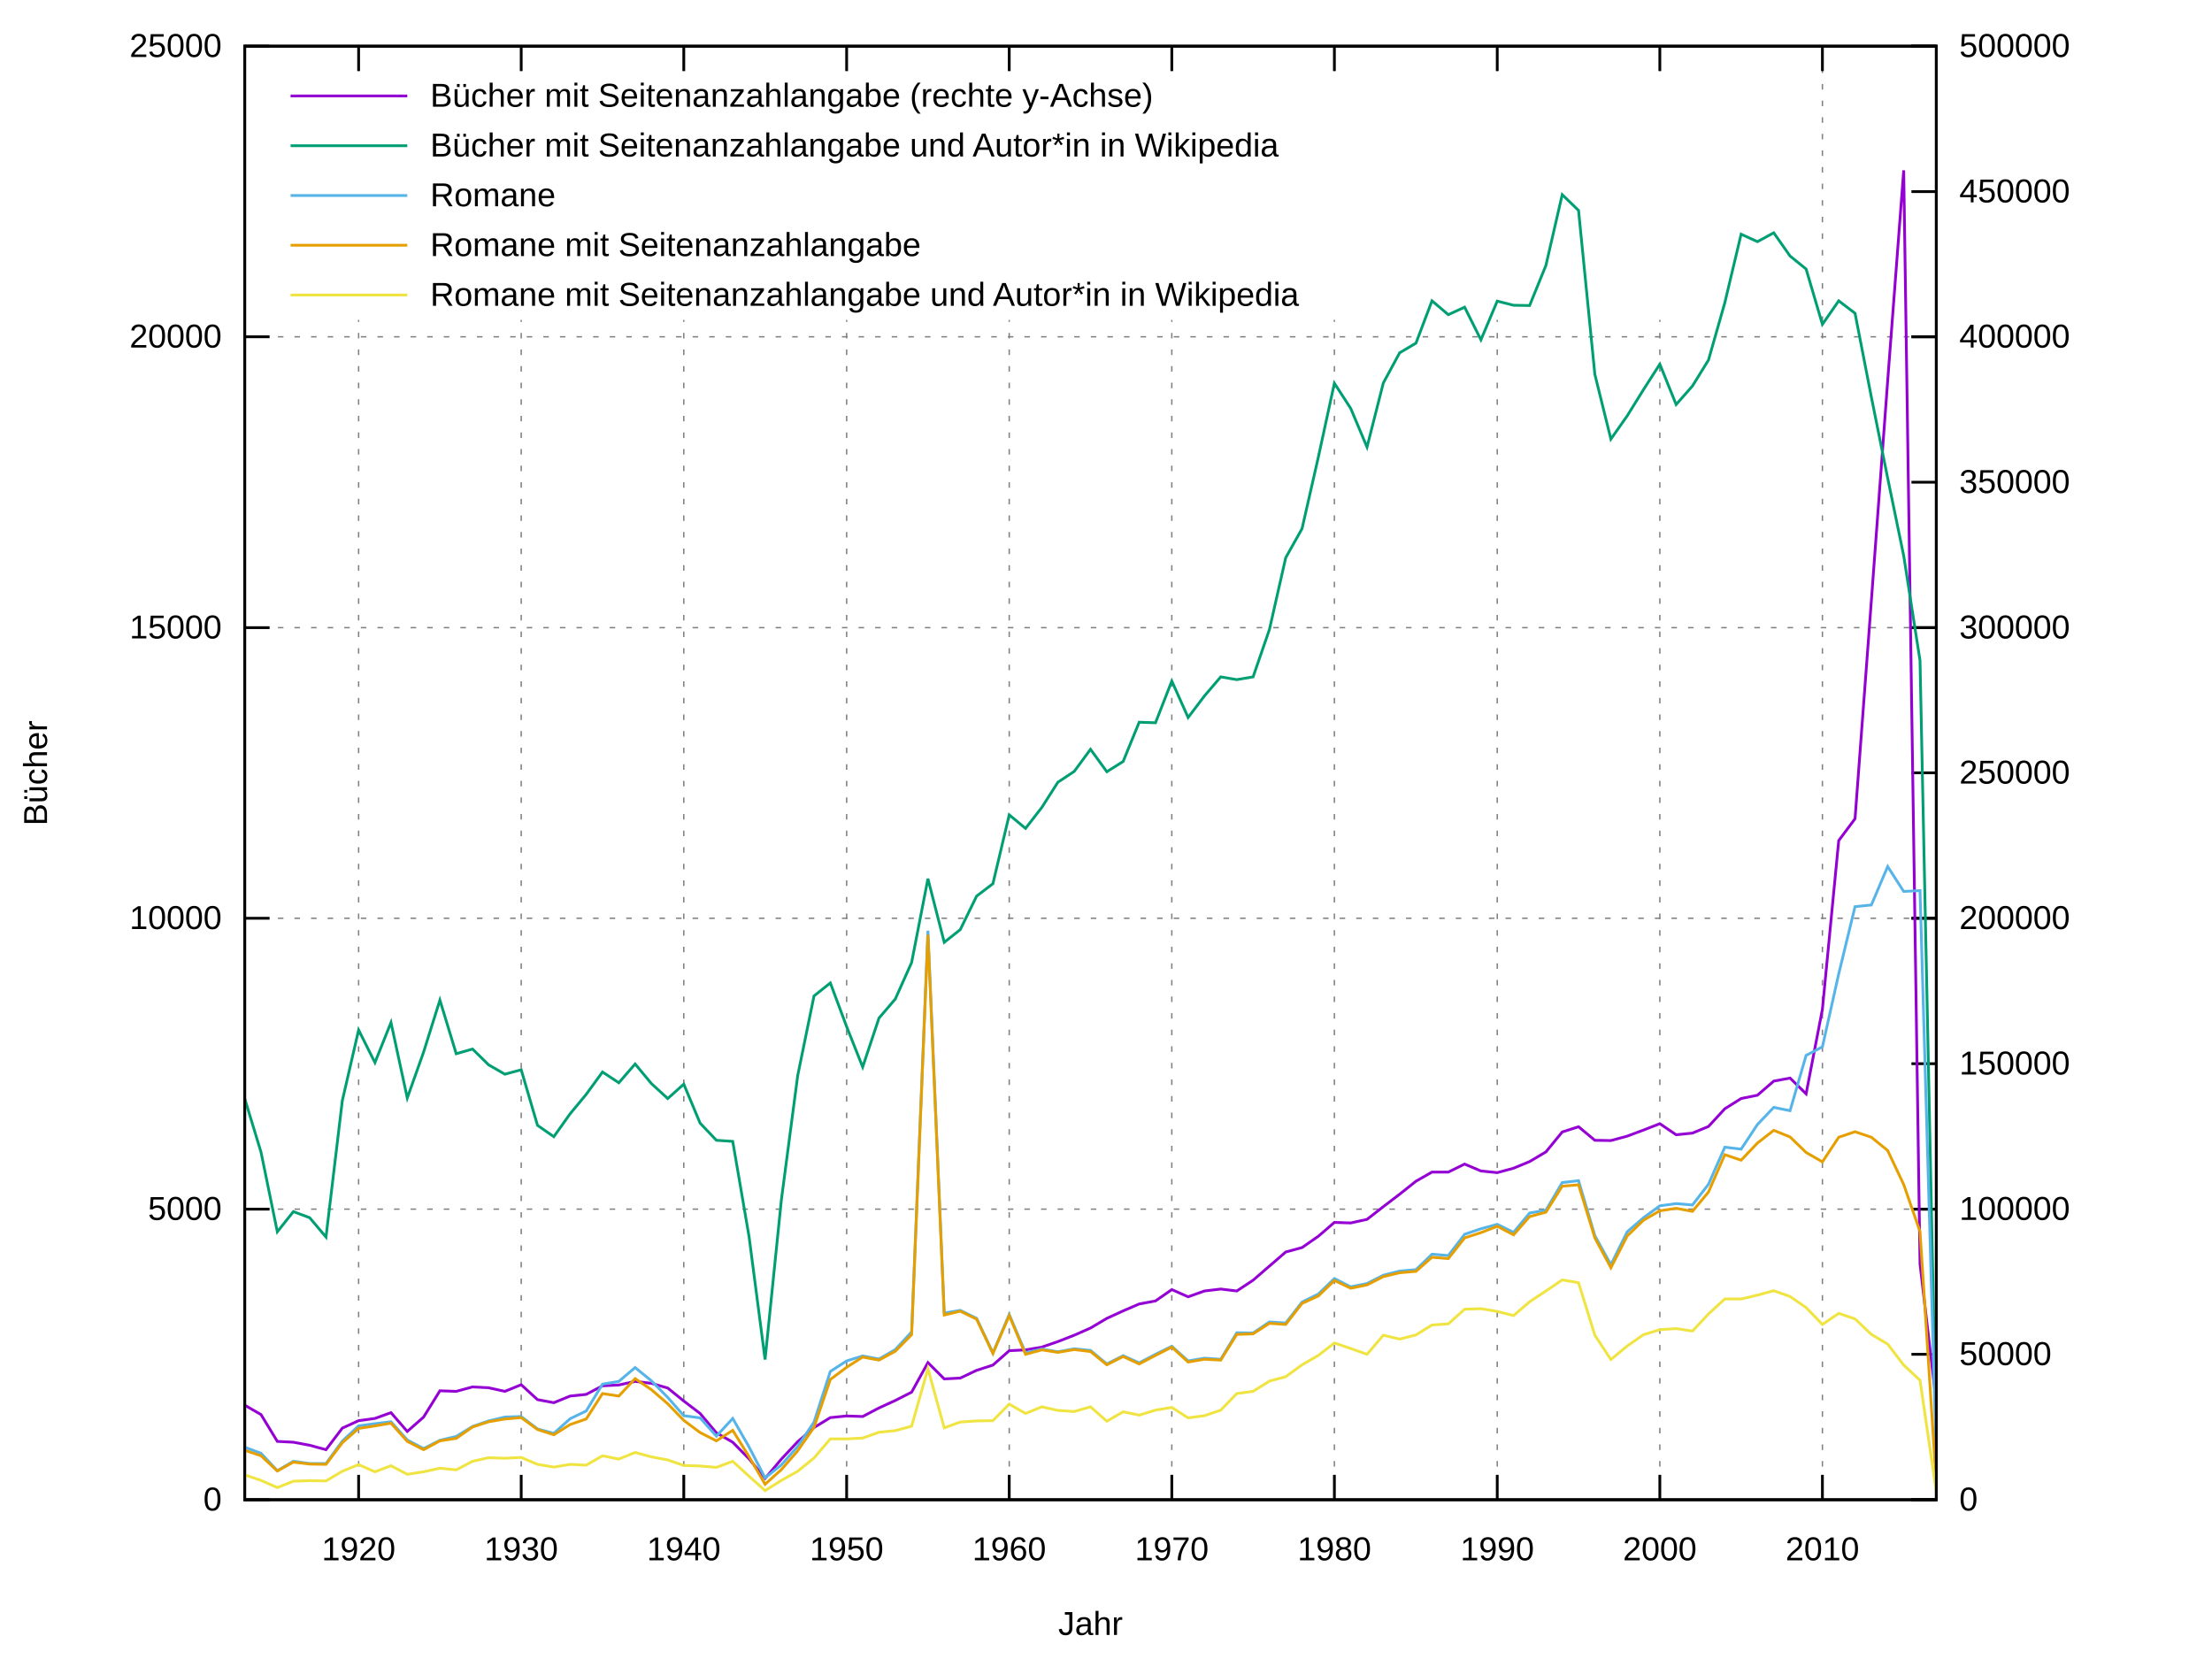
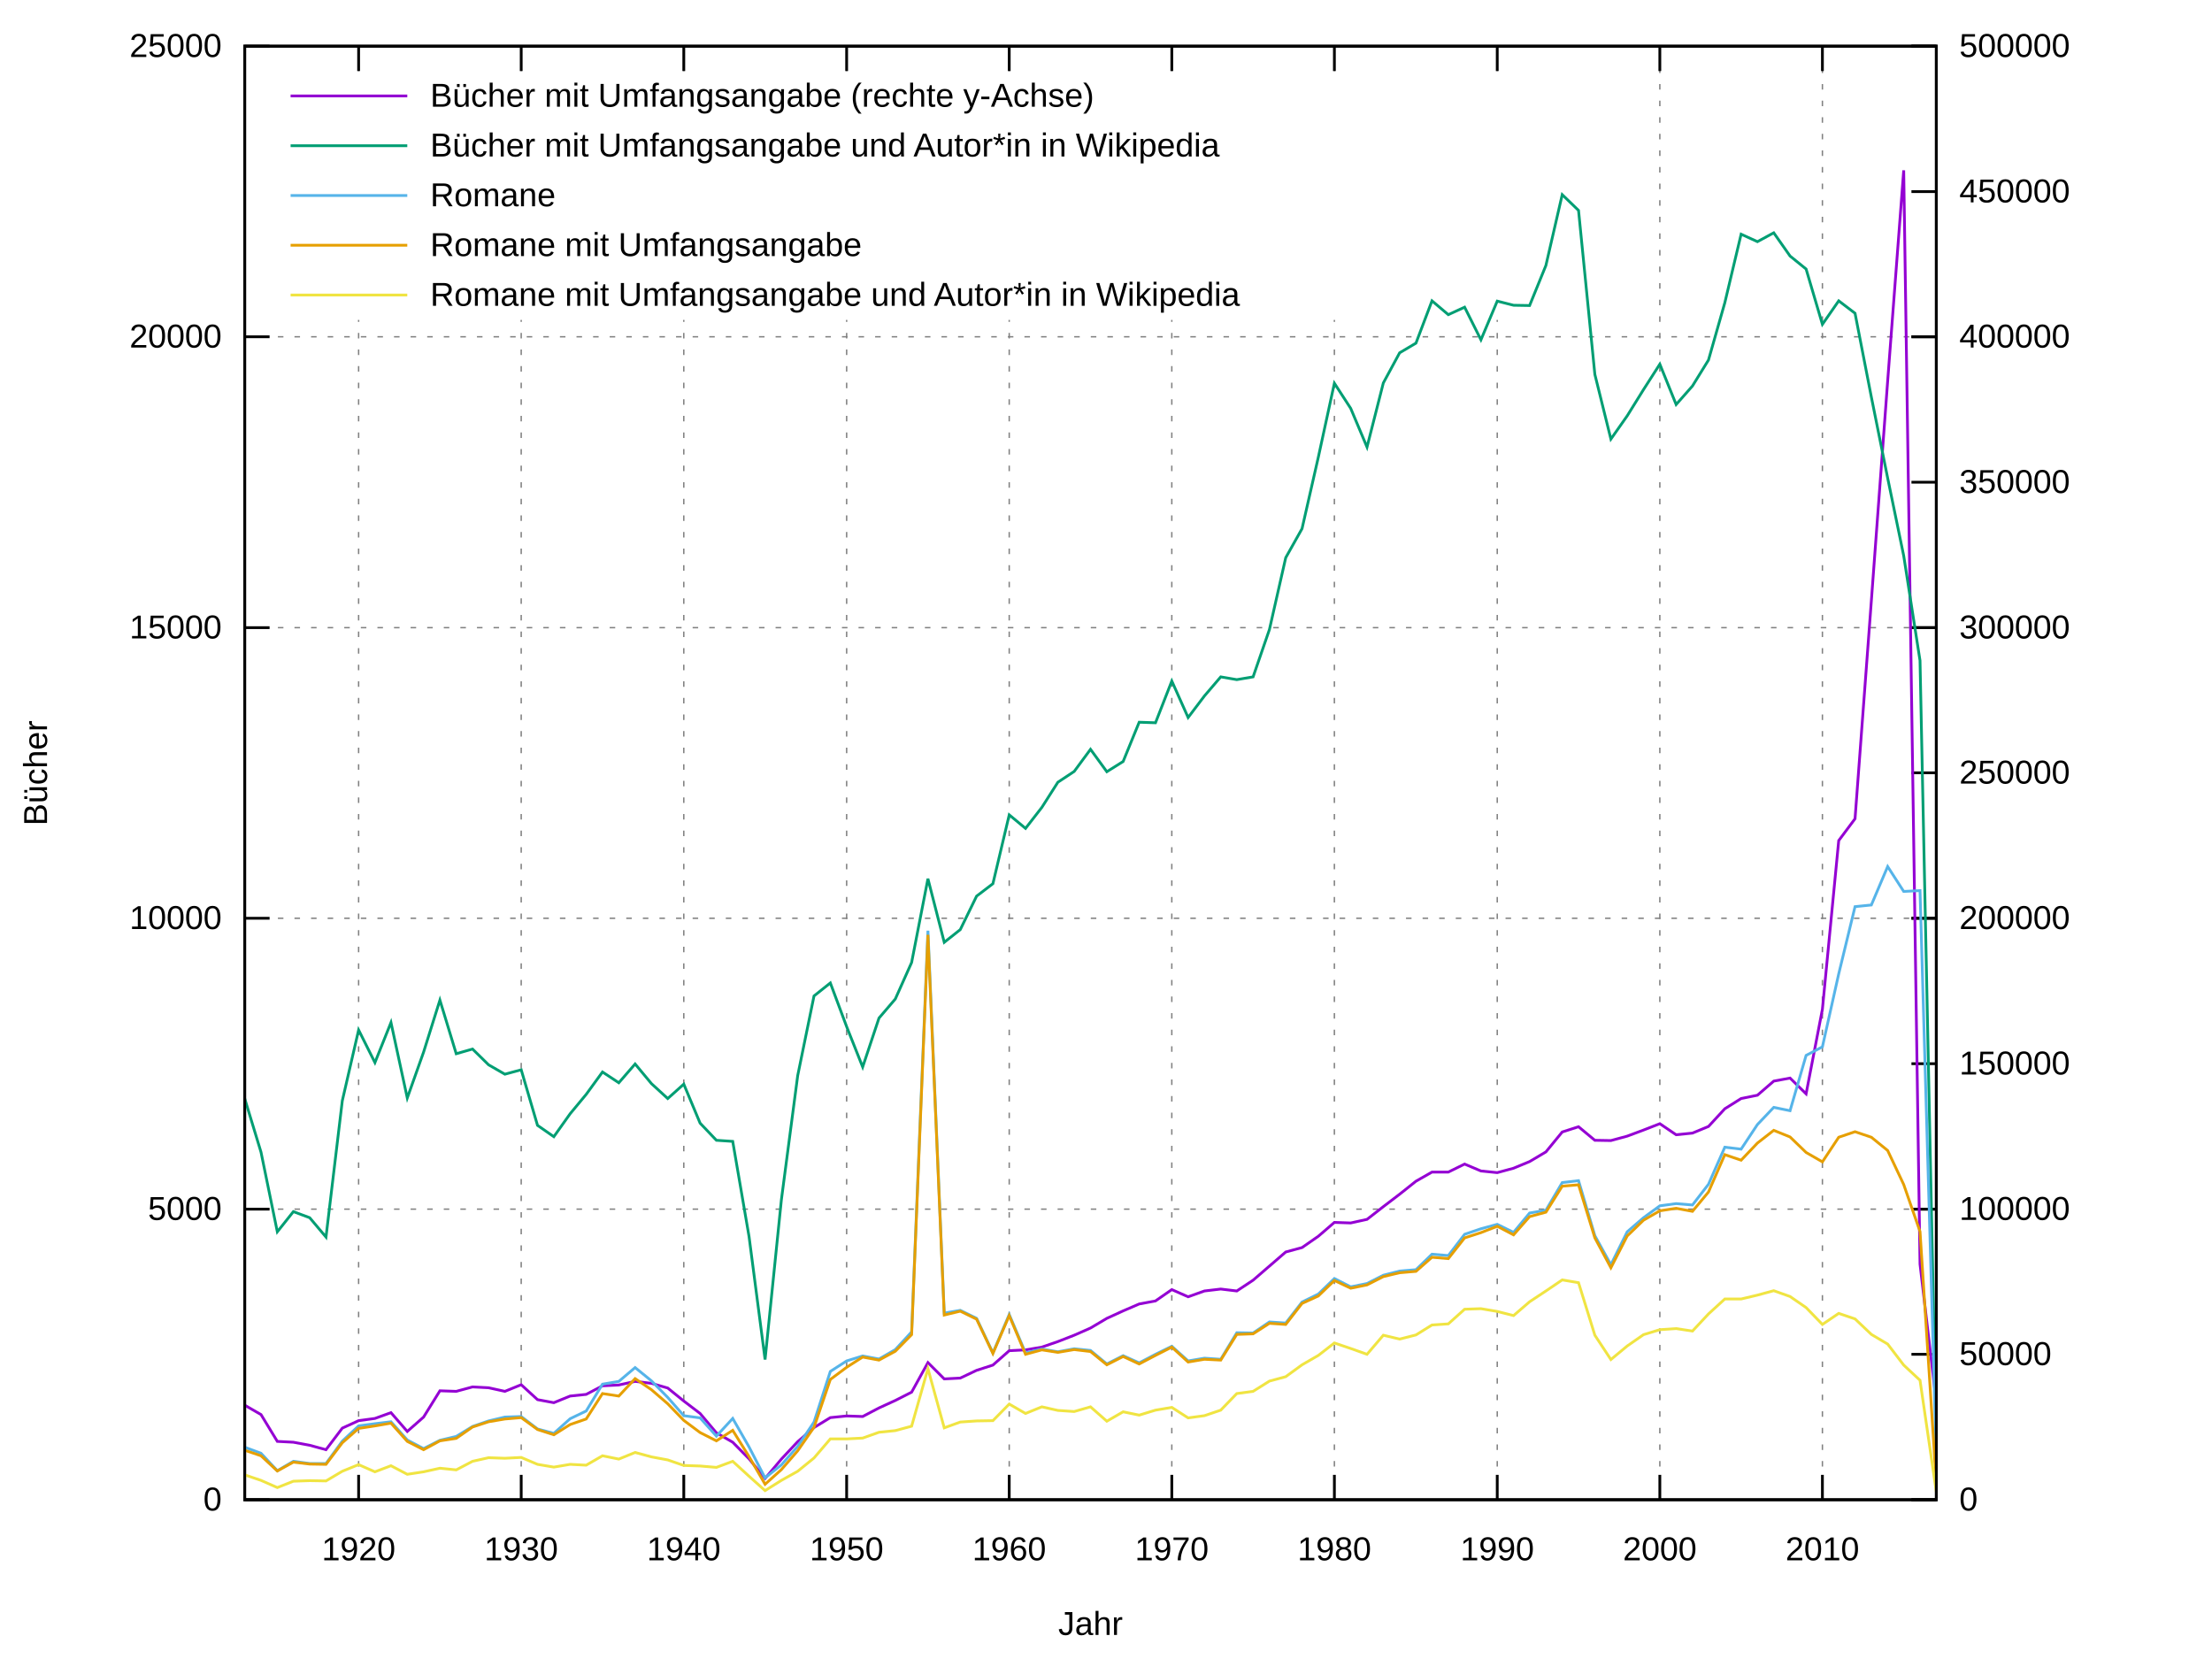
<svg xmlns="http://www.w3.org/2000/svg" xmlns:xlink="http://www.w3.org/1999/xlink" width="800" height="600" viewBox="0 0 800 600">
  <g id="gnuplot_canvas">
    <rect x="0" y="0" width="800" height="600" fill="none" />
    <defs>
      <circle id="gpDot" r="0.5" stroke-width="0.5" />
      <path id="gpPt0" stroke-width="0.222" stroke="currentColor" d="M-1,0 h2 M0,-1 v2" />
      <path id="gpPt1" stroke-width="0.222" stroke="currentColor" d="M-1,-1 L1,1 M1,-1 L-1,1" />
      <path id="gpPt2" stroke-width="0.222" stroke="currentColor" d="M-1,0 L1,0 M0,-1 L0,1 M-1,-1 L1,1 M-1,1 L1,-1" />
      <rect id="gpPt3" stroke-width="0.222" stroke="currentColor" x="-1" y="-1" width="2" height="2" />
      <rect id="gpPt4" stroke-width="0.222" stroke="currentColor" fill="currentColor" x="-1" y="-1" width="2" height="2" />
      <circle id="gpPt5" stroke-width="0.222" stroke="currentColor" cx="0" cy="0" r="1" />
      <use xlink:href="#gpPt5" id="gpPt6" fill="currentColor" stroke="none" />
      <path id="gpPt7" stroke-width="0.222" stroke="currentColor" d="M0,-1.33 L-1.33,0.67 L1.33,0.67 z" />
      <use xlink:href="#gpPt7" id="gpPt8" fill="currentColor" stroke="none" />
      <use xlink:href="#gpPt7" id="gpPt9" stroke="currentColor" transform="rotate(180)" />
      <use xlink:href="#gpPt9" id="gpPt10" fill="currentColor" stroke="none" />
      <use xlink:href="#gpPt3" id="gpPt11" stroke="currentColor" transform="rotate(45)" />
      <use xlink:href="#gpPt11" id="gpPt12" fill="currentColor" stroke="none" />
      <path id="gpPt13" stroke-width="0.222" stroke="currentColor" d="M0,1.330 L1.265,0.411 L0.782,-1.067 L-0.782,-1.076 L-1.265,0.411 z" />
      <use xlink:href="#gpPt13" id="gpPt14" fill="currentColor" stroke="none" />
      <filter id="textbox" filterUnits="objectBoundingBox" x="0" y="0" height="1" width="1">
        <feFlood flood-color="white" flood-opacity="1" result="bgnd" />
        <feComposite in="SourceGraphic" in2="bgnd" operator="atop" />
      </filter>
      <filter id="greybox" filterUnits="objectBoundingBox" x="0" y="0" height="1" width="1">
        <feFlood flood-color="lightgrey" flood-opacity="1" result="grey" />
        <feComposite in="SourceGraphic" in2="grey" operator="atop" />
      </filter>
    </defs>
    <g fill="none" color="white" stroke="currentColor" stroke-width="1.00" stroke-linecap="butt" stroke-linejoin="miter">
</g>
    <g fill="none" color="black" stroke="currentColor" stroke-width="1.00" stroke-linecap="butt" stroke-linejoin="miter">
</g>
    <g fill="none" color="black" stroke="black" stroke-width="0.50" stroke-linecap="butt" stroke-linejoin="miter">
</g>
    <g fill="none" color="gray" stroke="currentColor" stroke-width="0.50" stroke-linecap="butt" stroke-linejoin="miter">
      <path stroke="gray" stroke-dasharray="2,4" class="gridline" d="M88.5,542.4 L700.3,542.4  " />
    </g>
    <g fill="none" color="gray" stroke="gray" stroke-width="1.00" stroke-linecap="butt" stroke-linejoin="miter">
</g>
    <g fill="none" color="black" stroke="currentColor" stroke-width="1.00" stroke-linecap="butt" stroke-linejoin="miter">
      <path stroke="black" d="M88.5,542.4 L97.5,542.4 M700.3,542.4 L691.3,542.4  " />
      <g transform="translate(80.2,546.3)" stroke="none" fill="black" font-family="Arial" font-size="12.00" text-anchor="end">
        <text>
          <tspan font-family="Arial"> 0</tspan>
        </text>
      </g>
    </g>
    <g fill="none" color="black" stroke="currentColor" stroke-width="1.00" stroke-linecap="butt" stroke-linejoin="miter">
</g>
    <g fill="none" color="black" stroke="black" stroke-width="0.50" stroke-linecap="butt" stroke-linejoin="miter">
</g>
    <g fill="none" color="gray" stroke="currentColor" stroke-width="0.50" stroke-linecap="butt" stroke-linejoin="miter">
      <path stroke="gray" stroke-dasharray="2,4" class="gridline" d="M88.5,437.3 L700.3,437.3  " />
    </g>
    <g fill="none" color="gray" stroke="gray" stroke-width="1.00" stroke-linecap="butt" stroke-linejoin="miter">
</g>
    <g fill="none" color="black" stroke="currentColor" stroke-width="1.00" stroke-linecap="butt" stroke-linejoin="miter">
      <path stroke="black" d="M88.5,437.3 L97.5,437.3 M700.3,437.3 L691.3,437.3  " />
      <g transform="translate(80.2,441.2)" stroke="none" fill="black" font-family="Arial" font-size="12.00" text-anchor="end">
        <text>
          <tspan font-family="Arial"> 5000</tspan>
        </text>
      </g>
    </g>
    <g fill="none" color="black" stroke="currentColor" stroke-width="1.00" stroke-linecap="butt" stroke-linejoin="miter">
</g>
    <g fill="none" color="black" stroke="black" stroke-width="0.50" stroke-linecap="butt" stroke-linejoin="miter">
</g>
    <g fill="none" color="gray" stroke="currentColor" stroke-width="0.50" stroke-linecap="butt" stroke-linejoin="miter">
      <path stroke="gray" stroke-dasharray="2,4" class="gridline" d="M88.5,332.1 L700.3,332.1  " />
    </g>
    <g fill="none" color="gray" stroke="gray" stroke-width="1.00" stroke-linecap="butt" stroke-linejoin="miter">
</g>
    <g fill="none" color="black" stroke="currentColor" stroke-width="1.00" stroke-linecap="butt" stroke-linejoin="miter">
      <path stroke="black" d="M88.5,332.1 L97.5,332.1 M700.3,332.1 L691.3,332.1  " />
      <g transform="translate(80.2,336.0)" stroke="none" fill="black" font-family="Arial" font-size="12.00" text-anchor="end">
        <text>
          <tspan font-family="Arial"> 10000</tspan>
        </text>
      </g>
    </g>
    <g fill="none" color="black" stroke="currentColor" stroke-width="1.00" stroke-linecap="butt" stroke-linejoin="miter">
</g>
    <g fill="none" color="black" stroke="black" stroke-width="0.50" stroke-linecap="butt" stroke-linejoin="miter">
</g>
    <g fill="none" color="gray" stroke="currentColor" stroke-width="0.50" stroke-linecap="butt" stroke-linejoin="miter">
      <path stroke="gray" stroke-dasharray="2,4" class="gridline" d="M88.5,227.0 L700.3,227.0  " />
    </g>
    <g fill="none" color="gray" stroke="gray" stroke-width="1.00" stroke-linecap="butt" stroke-linejoin="miter">
</g>
    <g fill="none" color="black" stroke="currentColor" stroke-width="1.00" stroke-linecap="butt" stroke-linejoin="miter">
      <path stroke="black" d="M88.5,227.0 L97.5,227.0 M700.3,227.0 L691.3,227.0  " />
      <g transform="translate(80.2,230.9)" stroke="none" fill="black" font-family="Arial" font-size="12.00" text-anchor="end">
        <text>
          <tspan font-family="Arial"> 15000</tspan>
        </text>
      </g>
    </g>
    <g fill="none" color="black" stroke="currentColor" stroke-width="1.00" stroke-linecap="butt" stroke-linejoin="miter">
</g>
    <g fill="none" color="black" stroke="black" stroke-width="0.50" stroke-linecap="butt" stroke-linejoin="miter">
</g>
    <g fill="none" color="gray" stroke="currentColor" stroke-width="0.50" stroke-linecap="butt" stroke-linejoin="miter">
      <path stroke="gray" stroke-dasharray="2,4" class="gridline" d="M88.5,121.8 L700.3,121.8  " />
    </g>
    <g fill="none" color="gray" stroke="gray" stroke-width="1.00" stroke-linecap="butt" stroke-linejoin="miter">
</g>
    <g fill="none" color="black" stroke="currentColor" stroke-width="1.00" stroke-linecap="butt" stroke-linejoin="miter">
      <path stroke="black" d="M88.5,121.8 L97.5,121.8 M700.3,121.8 L691.3,121.8  " />
      <g transform="translate(80.2,125.7)" stroke="none" fill="black" font-family="Arial" font-size="12.00" text-anchor="end">
        <text>
          <tspan font-family="Arial"> 20000</tspan>
        </text>
      </g>
    </g>
    <g fill="none" color="black" stroke="currentColor" stroke-width="1.00" stroke-linecap="butt" stroke-linejoin="miter">
</g>
    <g fill="none" color="black" stroke="black" stroke-width="0.50" stroke-linecap="butt" stroke-linejoin="miter">
</g>
    <g fill="none" color="gray" stroke="currentColor" stroke-width="0.50" stroke-linecap="butt" stroke-linejoin="miter">
      <path stroke="gray" stroke-dasharray="2,4" class="gridline" d="M88.5,16.7 L700.3,16.7  " />
    </g>
    <g fill="none" color="gray" stroke="gray" stroke-width="1.00" stroke-linecap="butt" stroke-linejoin="miter">
</g>
    <g fill="none" color="black" stroke="currentColor" stroke-width="1.00" stroke-linecap="butt" stroke-linejoin="miter">
      <path stroke="black" d="M88.5,16.7 L97.5,16.7 M700.3,16.7 L691.3,16.7  " />
      <g transform="translate(80.2,20.6)" stroke="none" fill="black" font-family="Arial" font-size="12.00" text-anchor="end">
        <text>
          <tspan font-family="Arial"> 25000</tspan>
        </text>
      </g>
    </g>
    <g fill="none" color="black" stroke="currentColor" stroke-width="1.00" stroke-linecap="butt" stroke-linejoin="miter">
</g>
    <g fill="none" color="black" stroke="black" stroke-width="0.50" stroke-linecap="butt" stroke-linejoin="miter">
</g>
    <g fill="none" color="gray" stroke="currentColor" stroke-width="0.50" stroke-linecap="butt" stroke-linejoin="miter">
      <path stroke="gray" stroke-dasharray="2,4" class="gridline" d="M129.7,542.4 L129.7,115.7 M129.7,25.7 L129.7,16.7  " />
    </g>
    <g fill="none" color="gray" stroke="gray" stroke-width="1.00" stroke-linecap="butt" stroke-linejoin="miter">
</g>
    <g fill="none" color="black" stroke="currentColor" stroke-width="1.00" stroke-linecap="butt" stroke-linejoin="miter">
      <path stroke="black" d="M129.7,542.4 L129.7,533.4 M129.7,16.7 L129.7,25.7  " />
      <g transform="translate(129.7,564.3)" stroke="none" fill="black" font-family="Arial" font-size="12.00" text-anchor="middle">
        <text>
          <tspan font-family="Arial"> 1920</tspan>
        </text>
      </g>
    </g>
    <g fill="none" color="black" stroke="currentColor" stroke-width="1.00" stroke-linecap="butt" stroke-linejoin="miter">
</g>
    <g fill="none" color="black" stroke="black" stroke-width="0.50" stroke-linecap="butt" stroke-linejoin="miter">
</g>
    <g fill="none" color="gray" stroke="currentColor" stroke-width="0.50" stroke-linecap="butt" stroke-linejoin="miter">
      <path stroke="gray" stroke-dasharray="2,4" class="gridline" d="M188.5,542.4 L188.5,115.7 M188.5,25.7 L188.5,16.7  " />
    </g>
    <g fill="none" color="gray" stroke="gray" stroke-width="1.00" stroke-linecap="butt" stroke-linejoin="miter">
</g>
    <g fill="none" color="black" stroke="currentColor" stroke-width="1.00" stroke-linecap="butt" stroke-linejoin="miter">
      <path stroke="black" d="M188.5,542.4 L188.5,533.4 M188.5,16.7 L188.5,25.7  " />
      <g transform="translate(188.5,564.3)" stroke="none" fill="black" font-family="Arial" font-size="12.00" text-anchor="middle">
        <text>
          <tspan font-family="Arial"> 1930</tspan>
        </text>
      </g>
    </g>
    <g fill="none" color="black" stroke="currentColor" stroke-width="1.00" stroke-linecap="butt" stroke-linejoin="miter">
</g>
    <g fill="none" color="black" stroke="black" stroke-width="0.50" stroke-linecap="butt" stroke-linejoin="miter">
</g>
    <g fill="none" color="gray" stroke="currentColor" stroke-width="0.50" stroke-linecap="butt" stroke-linejoin="miter">
      <path stroke="gray" stroke-dasharray="2,4" class="gridline" d="M247.3,542.4 L247.3,115.7 M247.3,25.7 L247.3,16.7  " />
    </g>
    <g fill="none" color="gray" stroke="gray" stroke-width="1.00" stroke-linecap="butt" stroke-linejoin="miter">
</g>
    <g fill="none" color="black" stroke="currentColor" stroke-width="1.00" stroke-linecap="butt" stroke-linejoin="miter">
      <path stroke="black" d="M247.3,542.4 L247.3,533.4 M247.3,16.7 L247.3,25.7  " />
      <g transform="translate(247.3,564.3)" stroke="none" fill="black" font-family="Arial" font-size="12.00" text-anchor="middle">
        <text>
          <tspan font-family="Arial"> 1940</tspan>
        </text>
      </g>
    </g>
    <g fill="none" color="black" stroke="currentColor" stroke-width="1.00" stroke-linecap="butt" stroke-linejoin="miter">
</g>
    <g fill="none" color="black" stroke="black" stroke-width="0.50" stroke-linecap="butt" stroke-linejoin="miter">
</g>
    <g fill="none" color="gray" stroke="currentColor" stroke-width="0.50" stroke-linecap="butt" stroke-linejoin="miter">
      <path stroke="gray" stroke-dasharray="2,4" class="gridline" d="M306.2,542.4 L306.2,115.7 M306.2,25.7 L306.2,16.7  " />
    </g>
    <g fill="none" color="gray" stroke="gray" stroke-width="1.00" stroke-linecap="butt" stroke-linejoin="miter">
</g>
    <g fill="none" color="black" stroke="currentColor" stroke-width="1.00" stroke-linecap="butt" stroke-linejoin="miter">
      <path stroke="black" d="M306.2,542.4 L306.2,533.4 M306.2,16.7 L306.2,25.7  " />
      <g transform="translate(306.2,564.3)" stroke="none" fill="black" font-family="Arial" font-size="12.00" text-anchor="middle">
        <text>
          <tspan font-family="Arial"> 1950</tspan>
        </text>
      </g>
    </g>
    <g fill="none" color="black" stroke="currentColor" stroke-width="1.00" stroke-linecap="butt" stroke-linejoin="miter">
</g>
    <g fill="none" color="black" stroke="black" stroke-width="0.50" stroke-linecap="butt" stroke-linejoin="miter">
</g>
    <g fill="none" color="gray" stroke="currentColor" stroke-width="0.50" stroke-linecap="butt" stroke-linejoin="miter">
      <path stroke="gray" stroke-dasharray="2,4" class="gridline" d="M365.0,542.4 L365.0,115.7 M365.0,25.7 L365.0,16.7  " />
    </g>
    <g fill="none" color="gray" stroke="gray" stroke-width="1.00" stroke-linecap="butt" stroke-linejoin="miter">
</g>
    <g fill="none" color="black" stroke="currentColor" stroke-width="1.00" stroke-linecap="butt" stroke-linejoin="miter">
      <path stroke="black" d="M365.0,542.4 L365.0,533.4 M365.0,16.7 L365.0,25.7  " />
      <g transform="translate(365.0,564.3)" stroke="none" fill="black" font-family="Arial" font-size="12.00" text-anchor="middle">
        <text>
          <tspan font-family="Arial"> 1960</tspan>
        </text>
      </g>
    </g>
    <g fill="none" color="black" stroke="currentColor" stroke-width="1.00" stroke-linecap="butt" stroke-linejoin="miter">
</g>
    <g fill="none" color="black" stroke="black" stroke-width="0.50" stroke-linecap="butt" stroke-linejoin="miter">
</g>
    <g fill="none" color="gray" stroke="currentColor" stroke-width="0.50" stroke-linecap="butt" stroke-linejoin="miter">
      <path stroke="gray" stroke-dasharray="2,4" class="gridline" d="M423.8,542.4 L423.8,115.7 M423.8,25.7 L423.8,16.7  " />
    </g>
    <g fill="none" color="gray" stroke="gray" stroke-width="1.00" stroke-linecap="butt" stroke-linejoin="miter">
</g>
    <g fill="none" color="black" stroke="currentColor" stroke-width="1.00" stroke-linecap="butt" stroke-linejoin="miter">
      <path stroke="black" d="M423.8,542.4 L423.8,533.4 M423.8,16.7 L423.8,25.7  " />
      <g transform="translate(423.8,564.3)" stroke="none" fill="black" font-family="Arial" font-size="12.00" text-anchor="middle">
        <text>
          <tspan font-family="Arial"> 1970</tspan>
        </text>
      </g>
    </g>
    <g fill="none" color="black" stroke="currentColor" stroke-width="1.00" stroke-linecap="butt" stroke-linejoin="miter">
</g>
    <g fill="none" color="black" stroke="black" stroke-width="0.50" stroke-linecap="butt" stroke-linejoin="miter">
</g>
    <g fill="none" color="gray" stroke="currentColor" stroke-width="0.50" stroke-linecap="butt" stroke-linejoin="miter">
      <path stroke="gray" stroke-dasharray="2,4" class="gridline" d="M482.6,542.4 L482.6,115.7 M482.6,25.7 L482.6,16.7  " />
    </g>
    <g fill="none" color="gray" stroke="gray" stroke-width="1.00" stroke-linecap="butt" stroke-linejoin="miter">
</g>
    <g fill="none" color="black" stroke="currentColor" stroke-width="1.00" stroke-linecap="butt" stroke-linejoin="miter">
      <path stroke="black" d="M482.6,542.4 L482.6,533.4 M482.6,16.7 L482.6,25.7  " />
      <g transform="translate(482.6,564.3)" stroke="none" fill="black" font-family="Arial" font-size="12.00" text-anchor="middle">
        <text>
          <tspan font-family="Arial"> 1980</tspan>
        </text>
      </g>
    </g>
    <g fill="none" color="black" stroke="currentColor" stroke-width="1.00" stroke-linecap="butt" stroke-linejoin="miter">
</g>
    <g fill="none" color="black" stroke="black" stroke-width="0.50" stroke-linecap="butt" stroke-linejoin="miter">
</g>
    <g fill="none" color="gray" stroke="currentColor" stroke-width="0.50" stroke-linecap="butt" stroke-linejoin="miter">
      <path stroke="gray" stroke-dasharray="2,4" class="gridline" d="M541.5,542.4 L541.5,115.7 M541.5,25.7 L541.5,16.7  " />
    </g>
    <g fill="none" color="gray" stroke="gray" stroke-width="1.00" stroke-linecap="butt" stroke-linejoin="miter">
</g>
    <g fill="none" color="black" stroke="currentColor" stroke-width="1.00" stroke-linecap="butt" stroke-linejoin="miter">
      <path stroke="black" d="M541.5,542.4 L541.5,533.4 M541.5,16.7 L541.5,25.7  " />
      <g transform="translate(541.5,564.3)" stroke="none" fill="black" font-family="Arial" font-size="12.00" text-anchor="middle">
        <text>
          <tspan font-family="Arial"> 1990</tspan>
        </text>
      </g>
    </g>
    <g fill="none" color="black" stroke="currentColor" stroke-width="1.00" stroke-linecap="butt" stroke-linejoin="miter">
</g>
    <g fill="none" color="black" stroke="black" stroke-width="0.50" stroke-linecap="butt" stroke-linejoin="miter">
</g>
    <g fill="none" color="gray" stroke="currentColor" stroke-width="0.50" stroke-linecap="butt" stroke-linejoin="miter">
-       <path stroke="gray" stroke-dasharray="2,4" class="gridline" d="M600.3,542.4 L600.3,115.7 M600.3,25.7 L600.3,16.7  " />
+       <path stroke="gray" stroke-dasharray="2,4" class="gridline" d="M600.3,542.4 L600.3,16.7  " />
    </g>
    <g fill="none" color="gray" stroke="gray" stroke-width="1.00" stroke-linecap="butt" stroke-linejoin="miter">
</g>
    <g fill="none" color="black" stroke="currentColor" stroke-width="1.00" stroke-linecap="butt" stroke-linejoin="miter">
      <path stroke="black" d="M600.3,542.4 L600.3,533.4 M600.3,16.7 L600.3,25.7  " />
      <g transform="translate(600.3,564.3)" stroke="none" fill="black" font-family="Arial" font-size="12.00" text-anchor="middle">
        <text>
          <tspan font-family="Arial"> 2000</tspan>
        </text>
      </g>
    </g>
    <g fill="none" color="black" stroke="currentColor" stroke-width="1.00" stroke-linecap="butt" stroke-linejoin="miter">
</g>
    <g fill="none" color="black" stroke="black" stroke-width="0.50" stroke-linecap="butt" stroke-linejoin="miter">
</g>
    <g fill="none" color="gray" stroke="currentColor" stroke-width="0.50" stroke-linecap="butt" stroke-linejoin="miter">
      <path stroke="gray" stroke-dasharray="2,4" class="gridline" d="M659.1,542.4 L659.1,16.7  " />
    </g>
    <g fill="none" color="gray" stroke="gray" stroke-width="1.00" stroke-linecap="butt" stroke-linejoin="miter">
</g>
    <g fill="none" color="black" stroke="currentColor" stroke-width="1.00" stroke-linecap="butt" stroke-linejoin="miter">
      <path stroke="black" d="M659.1,542.4 L659.1,533.4 M659.1,16.7 L659.1,25.7  " />
      <g transform="translate(659.1,564.3)" stroke="none" fill="black" font-family="Arial" font-size="12.00" text-anchor="middle">
        <text>
          <tspan font-family="Arial"> 2010</tspan>
        </text>
      </g>
    </g>
    <g fill="none" color="black" stroke="currentColor" stroke-width="1.00" stroke-linecap="butt" stroke-linejoin="miter">
      <path stroke="black" d="M700.3,542.4 L691.3,542.4  " />
      <g transform="translate(708.6,546.3)" stroke="none" fill="black" font-family="Arial" font-size="12.00" text-anchor="start">
        <text>
          <tspan font-family="Arial"> 0</tspan>
        </text>
      </g>
    </g>
    <g fill="none" color="black" stroke="currentColor" stroke-width="1.00" stroke-linecap="butt" stroke-linejoin="miter">
      <path stroke="black" d="M700.3,489.8 L691.3,489.8  " />
      <g transform="translate(708.6,493.7)" stroke="none" fill="black" font-family="Arial" font-size="12.00" text-anchor="start">
        <text>
          <tspan font-family="Arial"> 50000</tspan>
        </text>
      </g>
    </g>
    <g fill="none" color="black" stroke="currentColor" stroke-width="1.00" stroke-linecap="butt" stroke-linejoin="miter">
      <path stroke="black" d="M700.3,437.3 L691.3,437.3  " />
      <g transform="translate(708.6,441.2)" stroke="none" fill="black" font-family="Arial" font-size="12.00" text-anchor="start">
        <text>
          <tspan font-family="Arial"> 100000</tspan>
        </text>
      </g>
    </g>
    <g fill="none" color="black" stroke="currentColor" stroke-width="1.00" stroke-linecap="butt" stroke-linejoin="miter">
      <path stroke="black" d="M700.3,384.7 L691.3,384.7  " />
      <g transform="translate(708.6,388.6)" stroke="none" fill="black" font-family="Arial" font-size="12.00" text-anchor="start">
        <text>
          <tspan font-family="Arial"> 150000</tspan>
        </text>
      </g>
    </g>
    <g fill="none" color="black" stroke="currentColor" stroke-width="1.00" stroke-linecap="butt" stroke-linejoin="miter">
      <path stroke="black" d="M700.3,332.1 L691.3,332.1  " />
      <g transform="translate(708.6,336.0)" stroke="none" fill="black" font-family="Arial" font-size="12.00" text-anchor="start">
        <text>
          <tspan font-family="Arial"> 200000</tspan>
        </text>
      </g>
    </g>
    <g fill="none" color="black" stroke="currentColor" stroke-width="1.00" stroke-linecap="butt" stroke-linejoin="miter">
      <path stroke="black" d="M700.3,279.5 L691.3,279.5  " />
      <g transform="translate(708.6,283.4)" stroke="none" fill="black" font-family="Arial" font-size="12.00" text-anchor="start">
        <text>
          <tspan font-family="Arial"> 250000</tspan>
        </text>
      </g>
    </g>
    <g fill="none" color="black" stroke="currentColor" stroke-width="1.00" stroke-linecap="butt" stroke-linejoin="miter">
      <path stroke="black" d="M700.3,227.0 L691.3,227.0  " />
      <g transform="translate(708.6,230.9)" stroke="none" fill="black" font-family="Arial" font-size="12.00" text-anchor="start">
        <text>
          <tspan font-family="Arial"> 300000</tspan>
        </text>
      </g>
    </g>
    <g fill="none" color="black" stroke="currentColor" stroke-width="1.00" stroke-linecap="butt" stroke-linejoin="miter">
      <path stroke="black" d="M700.3,174.4 L691.3,174.4  " />
      <g transform="translate(708.6,178.3)" stroke="none" fill="black" font-family="Arial" font-size="12.00" text-anchor="start">
        <text>
          <tspan font-family="Arial"> 350000</tspan>
        </text>
      </g>
    </g>
    <g fill="none" color="black" stroke="currentColor" stroke-width="1.00" stroke-linecap="butt" stroke-linejoin="miter">
      <path stroke="black" d="M700.3,121.8 L691.3,121.8  " />
      <g transform="translate(708.6,125.7)" stroke="none" fill="black" font-family="Arial" font-size="12.00" text-anchor="start">
        <text>
          <tspan font-family="Arial"> 400000</tspan>
        </text>
      </g>
    </g>
    <g fill="none" color="black" stroke="currentColor" stroke-width="1.00" stroke-linecap="butt" stroke-linejoin="miter">
      <path stroke="black" d="M700.3,69.3 L691.3,69.3  " />
      <g transform="translate(708.6,73.2)" stroke="none" fill="black" font-family="Arial" font-size="12.00" text-anchor="start">
        <text>
          <tspan font-family="Arial"> 450000</tspan>
        </text>
      </g>
    </g>
    <g fill="none" color="black" stroke="currentColor" stroke-width="1.00" stroke-linecap="butt" stroke-linejoin="miter">
      <path stroke="black" d="M700.3,16.7 L691.3,16.7  " />
      <g transform="translate(708.6,20.6)" stroke="none" fill="black" font-family="Arial" font-size="12.00" text-anchor="start">
        <text>
          <tspan font-family="Arial"> 500000</tspan>
        </text>
      </g>
    </g>
    <g fill="none" color="black" stroke="currentColor" stroke-width="1.00" stroke-linecap="butt" stroke-linejoin="miter">
</g>
    <g fill="none" color="black" stroke="currentColor" stroke-width="1.00" stroke-linecap="butt" stroke-linejoin="miter">
      <path stroke="black" d="M88.5,16.7 L88.5,542.4 L700.3,542.4 L700.3,16.7 L88.5,16.7 Z  " />
    </g>
    <g fill="none" color="black" stroke="currentColor" stroke-width="1.00" stroke-linecap="butt" stroke-linejoin="miter">
      <g transform="translate(17.0,279.6) rotate(270)" stroke="none" fill="black" font-family="Arial" font-size="12.00" text-anchor="middle">
        <text>
          <tspan font-family="Arial">Bücher</tspan>
        </text>
      </g>
    </g>
    <g fill="none" color="black" stroke="currentColor" stroke-width="1.00" stroke-linecap="butt" stroke-linejoin="miter">
      <g transform="translate(394.4,591.3)" stroke="none" fill="black" font-family="Arial" font-size="12.00" text-anchor="middle">
        <text>
          <tspan font-family="Arial">Jahr</tspan>
        </text>
      </g>
    </g>
    <g fill="none" color="black" stroke="currentColor" stroke-width="1.00" stroke-linecap="butt" stroke-linejoin="miter">
</g>
    <g id="gnuplot_plot_1">
      <g fill="none" color="black" stroke="currentColor" stroke-width="1.00" stroke-linecap="butt" stroke-linejoin="miter">
        <g transform="translate(155.6,38.6)" stroke="none" fill="black" font-family="Arial" font-size="12.00" text-anchor="start">
          <text>
-             <tspan font-family="Arial">Bücher mit Seitenanzahlangabe (rechte y-Achse)</tspan>
+             <tspan font-family="Arial">Bücher mit Umfangsangabe (rechte y-Achse)</tspan>
          </text>
        </g>
      </g>
      <g fill="none" color="black" stroke="currentColor" stroke-width="1.00" stroke-linecap="butt" stroke-linejoin="miter">
        <path stroke="rgb(148,   0, 211)" d="M105.1,34.7 L147.3,34.7 M88.5,508.2 L94.4,511.6 L100.3,521.3 L106.1,521.6 L112.0,522.7 L117.9,524.3   L123.8,516.5 L129.7,513.8 L135.6,513.0 L141.4,510.9 L147.3,517.7 L153.2,512.5 L159.1,503.0 L165.0,503.2   L170.9,501.6 L176.7,501.9 L182.6,503.2 L188.5,500.8 L194.4,506.2 L200.3,507.3 L206.2,504.9 L212.0,504.3   L217.9,501.2 L223.8,500.9 L229.7,499.6 L235.6,500.3 L241.5,502.0 L247.3,506.7 L253.2,511.2 L259.1,518.2   L265.0,521.6 L270.9,527.6 L276.7,534.7 L282.6,527.7 L288.5,521.4 L294.4,516.3 L300.3,512.7 L306.2,512.1   L312.0,512.3 L317.9,509.2 L323.8,506.5 L329.7,503.5 L335.6,492.8 L341.5,498.7 L347.3,498.4 L353.2,495.6   L359.1,493.7 L365.0,488.5 L370.9,488.2 L376.8,487.2 L382.6,485.2 L388.5,482.9 L394.4,480.3 L400.3,476.8   L406.2,474.1 L412.0,471.6 L417.9,470.5 L423.8,466.4 L429.7,469.0 L435.6,466.9 L441.5,466.2 L447.3,466.9   L453.2,463.0 L459.1,457.9 L465.0,452.8 L470.9,451.2 L476.8,447.1 L482.6,442.1 L488.5,442.3 L494.4,441.0   L500.3,436.4 L506.2,431.9 L512.1,427.2 L517.9,423.9 L523.8,423.9 L529.7,421.0 L535.6,423.5 L541.5,424.1   L547.4,422.5 L553.2,420.1 L559.1,416.6 L565.0,409.4 L570.9,407.5 L576.8,412.4 L582.6,412.5 L588.5,410.9   L594.4,408.7 L600.3,406.4 L606.2,410.4 L612.1,409.8 L617.9,407.4 L623.8,401.0 L629.7,397.3 L635.6,396.1   L641.5,391.0 L647.4,389.9 L653.2,395.6 L659.1,365.0 L665.0,304.0 L670.9,296.1 L676.8,217.3 L682.7,137.8   L688.5,61.6 L694.4,457.2 L700.3,507.3  " />
      </g>
    </g>
    <g id="gnuplot_plot_2">
      <g fill="none" color="black" stroke="currentColor" stroke-width="1.00" stroke-linecap="butt" stroke-linejoin="miter">
        <g transform="translate(155.6,56.6)" stroke="none" fill="black" font-family="Arial" font-size="12.00" text-anchor="start">
          <text>
-             <tspan font-family="Arial">Bücher mit Seitenanzahlangabe und Autor*in in Wikipedia</tspan>
+             <tspan font-family="Arial">Bücher mit Umfangsangabe und Autor*in in Wikipedia</tspan>
          </text>
        </g>
      </g>
      <g fill="none" color="black" stroke="currentColor" stroke-width="1.00" stroke-linecap="butt" stroke-linejoin="miter">
        <path stroke="rgb(  0, 158, 115)" d="M105.1,52.7 L147.3,52.7 M88.5,397.3 L94.4,416.7 L100.3,445.5 L106.1,438.2 L112.0,440.4 L117.9,447.4   L123.8,398.1 L129.7,372.5 L135.6,384.3 L141.4,369.8 L147.3,397.1 L153.2,380.5 L159.1,361.7 L165.0,381.1   L170.9,379.4 L176.7,385.1 L182.6,388.5 L188.5,386.9 L194.4,407.0 L200.3,411.1 L206.2,402.8 L212.0,395.8   L217.9,387.7 L223.8,391.6 L229.7,384.8 L235.6,391.9 L241.5,397.3 L247.3,392.1 L253.2,406.2 L259.1,412.4   L265.0,412.8 L270.9,447.2 L276.7,491.7 L282.6,433.9 L288.5,389.0 L294.4,360.2 L300.3,355.5 L306.2,371.3   L312.0,385.9 L317.9,368.2 L323.8,361.3 L329.7,348.1 L335.6,317.8 L341.5,340.8 L347.3,336.2 L353.2,324.1   L359.1,319.6 L365.0,294.7 L370.9,299.6 L376.8,292.0 L382.6,282.9 L388.5,279.0 L394.4,271.0 L400.3,279.1   L406.2,275.4 L412.0,261.2 L417.9,261.4 L423.8,246.3 L429.7,259.5 L435.6,251.7 L441.5,244.8 L447.3,245.8   L453.2,244.8 L459.1,227.7 L465.0,201.7 L470.9,191.2 L476.8,165.3 L482.6,138.6 L488.5,147.7 L494.4,161.7   L500.3,138.5 L506.2,127.6 L512.1,124.1 L517.9,108.8 L523.8,113.8 L529.7,111.1 L535.6,122.9 L541.5,108.9   L547.4,110.4 L553.2,110.5 L559.1,96.0 L565.0,70.4 L570.9,76.1 L576.8,135.4 L582.6,158.8 L588.5,150.4   L594.4,140.9 L600.3,131.7 L606.2,146.3 L612.1,139.6 L617.9,130.2 L623.8,109.5 L629.7,84.7 L635.6,87.4   L641.5,84.2 L647.4,92.6 L653.2,97.3 L659.1,117.3 L665.0,108.8 L670.9,113.3 L676.8,143.6 L682.7,172.9   L688.5,201.0 L694.4,238.9 L700.3,523.3  " />
      </g>
    </g>
    <g id="gnuplot_plot_3">
      <g fill="none" color="black" stroke="currentColor" stroke-width="1.00" stroke-linecap="butt" stroke-linejoin="miter">
        <g transform="translate(155.6,74.6)" stroke="none" fill="black" font-family="Arial" font-size="12.00" text-anchor="start">
          <text>
            <tspan font-family="Arial">Romane</tspan>
          </text>
        </g>
      </g>
      <g fill="none" color="black" stroke="currentColor" stroke-width="1.00" stroke-linecap="butt" stroke-linejoin="miter">
        <path stroke="rgb( 86, 180, 233)" d="M105.1,70.7 L147.3,70.7 M88.5,523.4 L94.4,525.6 L100.3,531.9 L106.1,528.5 L112.0,529.3 L117.9,529.3   L123.8,521.2 L129.7,515.7 L135.6,514.9 L141.4,514.2 L147.3,520.8 L153.2,523.9 L159.1,520.9 L165.0,519.5   L170.9,515.9 L176.7,513.9 L182.6,512.5 L188.5,512.3 L194.4,516.8 L200.3,518.4 L206.2,513.1 L212.0,510.3   L217.9,500.6 L223.8,499.6 L229.7,494.6 L235.6,499.4 L241.5,505.4 L247.3,512.0 L253.2,512.8 L259.1,519.4   L265.0,513.0 L270.9,523.3 L276.7,534.5 L282.6,529.8 L288.5,523.1 L294.4,514.3 L300.3,496.0 L306.2,492.2   L312.0,490.4 L317.9,491.5 L323.8,488.1 L329.7,481.7 L335.6,336.6 L341.5,474.9 L347.3,473.9 L353.2,476.8   L359.1,489.3 L365.0,475.4 L370.9,489.3 L376.8,487.9 L382.6,488.9 L388.5,487.8 L394.4,488.4 L400.3,493.3   L406.2,490.3 L412.0,492.9 L417.9,489.8 L423.8,486.9 L429.7,492.2 L435.6,491.2 L441.5,491.6 L447.3,482.0   L453.2,482.1 L459.1,478.1 L465.0,478.5 L470.9,470.9 L476.8,468.0 L482.6,462.4 L488.5,465.4 L494.4,464.2   L500.3,461.2 L506.2,459.7 L512.1,459.2 L517.9,453.6 L523.8,454.1 L529.7,446.4 L535.6,444.4 L541.5,442.8   L547.4,445.7 L553.2,438.7 L559.1,437.7 L565.0,427.7 L570.9,427.0 L576.8,446.9 L582.6,457.4 L588.5,445.5   L594.4,440.4 L600.3,436.1 L606.2,435.3 L612.1,435.8 L617.9,428.3 L623.8,414.9 L629.7,415.6 L635.6,406.7   L641.5,400.5 L647.4,401.7 L653.2,381.7 L659.1,378.6 L665.0,352.2 L670.9,327.9 L676.8,327.3 L682.7,313.4   L688.5,322.4 L694.4,322.1 L700.3,527.1  " />
      </g>
    </g>
    <g id="gnuplot_plot_4">
      <g fill="none" color="black" stroke="currentColor" stroke-width="1.00" stroke-linecap="butt" stroke-linejoin="miter">
        <g transform="translate(155.6,92.6)" stroke="none" fill="black" font-family="Arial" font-size="12.00" text-anchor="start">
          <text>
-             <tspan font-family="Arial">Romane mit Seitenanzahlangabe</tspan>
+             <tspan font-family="Arial">Romane mit Umfangsangabe</tspan>
          </text>
        </g>
      </g>
      <g fill="none" color="black" stroke="currentColor" stroke-width="1.00" stroke-linecap="butt" stroke-linejoin="miter">
        <path stroke="rgb(230, 159,   0)" d="M105.1,88.7 L147.3,88.7 M88.5,524.5 L94.4,526.5 L100.3,532.0 L106.1,528.8 L112.0,529.5 L117.9,529.6   L123.8,521.8 L129.7,516.6 L135.6,515.7 L141.4,514.7 L147.3,521.3 L153.2,524.3 L159.1,521.1 L165.0,520.2   L170.9,516.1 L176.7,514.2 L182.6,513.2 L188.5,512.7 L194.4,517.0 L200.3,518.9 L206.2,515.2 L212.0,513.2   L217.9,504.0 L223.8,504.9 L229.7,498.6 L235.6,502.6 L241.5,507.7 L247.3,513.7 L253.2,518.1 L259.1,521.1   L265.0,517.3 L270.9,526.8 L276.7,536.8 L282.6,531.5 L288.5,524.7 L294.4,516.2 L300.3,498.9 L306.2,494.5   L312.0,490.8 L317.9,491.9 L323.8,488.7 L329.7,482.7 L335.6,338.1 L341.5,475.6 L347.3,474.2 L353.2,477.1   L359.1,489.5 L365.0,475.8 L370.9,489.8 L376.8,488.2 L382.6,489.1 L388.5,488.1 L394.4,488.8 L400.3,493.6   L406.2,490.6 L412.0,493.3 L417.9,490.2 L423.8,487.2 L429.7,492.6 L435.6,491.6 L441.5,491.9 L447.3,482.6   L453.2,482.4 L459.1,478.6 L465.0,479.0 L470.9,471.4 L476.8,468.7 L482.6,463.1 L488.5,465.9 L494.4,464.7   L500.3,461.7 L506.2,460.3 L512.1,459.8 L517.9,454.7 L523.8,455.2 L529.7,447.7 L535.6,445.8 L541.5,443.5   L547.4,446.6 L553.2,440.0 L559.1,438.4 L565.0,429.0 L570.9,428.5 L576.8,447.7 L582.6,458.5 L588.5,447.0   L594.4,441.3 L600.3,437.9 L606.2,437.0 L612.1,438.1 L617.9,431.1 L623.8,417.6 L629.7,419.6 L635.6,413.4   L641.5,408.8 L647.4,411.2 L653.2,416.8 L659.1,420.2 L665.0,411.3 L670.9,409.3 L676.8,411.3 L682.7,416.1   L688.5,428.4 L694.4,445.4 L700.3,536.5  " />
      </g>
    </g>
    <g id="gnuplot_plot_5">
      <g fill="none" color="black" stroke="currentColor" stroke-width="1.00" stroke-linecap="butt" stroke-linejoin="miter">
        <g transform="translate(155.6,110.6)" stroke="none" fill="black" font-family="Arial" font-size="12.00" text-anchor="start">
          <text>
-             <tspan font-family="Arial">Romane mit Seitenanzahlangabe und Autor*in in Wikipedia</tspan>
+             <tspan font-family="Arial">Romane mit Umfangsangabe und Autor*in in Wikipedia</tspan>
          </text>
        </g>
      </g>
      <g fill="none" color="black" stroke="currentColor" stroke-width="1.00" stroke-linecap="butt" stroke-linejoin="miter">
        <path stroke="rgb(240, 228,  66)" d="M105.1,106.7 L147.3,106.7 M88.5,533.4 L94.4,535.4 L100.3,538.0 L106.1,535.7 L112.0,535.5 L117.9,535.6   L123.8,532.1 L129.7,529.7 L135.6,532.3 L141.4,530.1 L147.3,533.2 L153.2,532.3 L159.1,531.0 L165.0,531.6   L170.9,528.5 L176.7,527.2 L182.6,527.4 L188.5,527.1 L194.4,529.6 L200.3,530.6 L206.2,529.6 L212.0,529.9   L217.9,526.5 L223.8,527.7 L229.7,525.3 L235.6,526.9 L241.5,528.0 L247.3,530.0 L253.2,530.2 L259.1,530.7   L265.0,528.5 L270.9,533.9 L276.7,539.1 L282.6,535.4 L288.5,532.1 L294.4,527.3 L300.3,520.4 L306.2,520.4   L312.0,520.1 L317.9,518.0 L323.8,517.4 L329.7,515.8 L335.6,495.0 L341.5,516.4 L347.3,514.3 L353.2,513.9   L359.1,513.8 L365.0,507.8 L370.9,511.2 L376.8,508.8 L382.6,510.1 L388.5,510.5 L394.4,508.8 L400.3,514.0   L406.2,510.6 L412.0,511.8 L417.9,510.0 L423.8,509.0 L429.7,512.8 L435.6,512.0 L441.5,510.0 L447.3,504.0   L453.2,503.2 L459.1,499.5 L465.0,497.9 L470.9,493.6 L476.8,490.2 L482.6,485.7 L488.5,487.7 L494.4,489.8   L500.3,482.9 L506.2,484.3 L512.1,482.8 L517.9,479.2 L523.8,478.8 L529.7,473.5 L535.6,473.3 L541.5,474.3   L547.4,475.8 L553.2,470.8 L559.1,466.9 L565.0,462.9 L570.9,463.9 L576.8,482.9 L582.6,491.7 L588.5,486.8   L594.4,482.7 L600.3,480.9 L606.2,480.5 L612.1,481.4 L617.9,475.2 L623.8,469.8 L629.7,469.8 L635.6,468.4   L641.5,466.8 L647.4,468.9 L653.2,472.9 L659.1,479.0 L665.0,475.0 L670.9,477.0 L676.8,482.6 L682.7,486.1   L688.5,493.7 L694.4,499.2 L700.3,539.6  " />
      </g>
    </g>
    <g fill="none" color="white" stroke="rgb(240, 228,  66)" stroke-width="2.00" stroke-linecap="butt" stroke-linejoin="miter">
</g>
    <g fill="none" color="black" stroke="currentColor" stroke-width="2.00" stroke-linecap="butt" stroke-linejoin="miter">
</g>
    <g fill="none" color="black" stroke="black" stroke-width="1.00" stroke-linecap="butt" stroke-linejoin="miter">
</g>
    <g fill="none" color="black" stroke="currentColor" stroke-width="1.00" stroke-linecap="butt" stroke-linejoin="miter">
      <path stroke="black" d="M88.5,16.7 L88.5,542.4 L700.3,542.4 L700.3,16.7 L88.5,16.7 Z  " />
    </g>
    <g fill="none" color="black" stroke="currentColor" stroke-width="1.00" stroke-linecap="butt" stroke-linejoin="miter">
</g>
  </g>
</svg>
